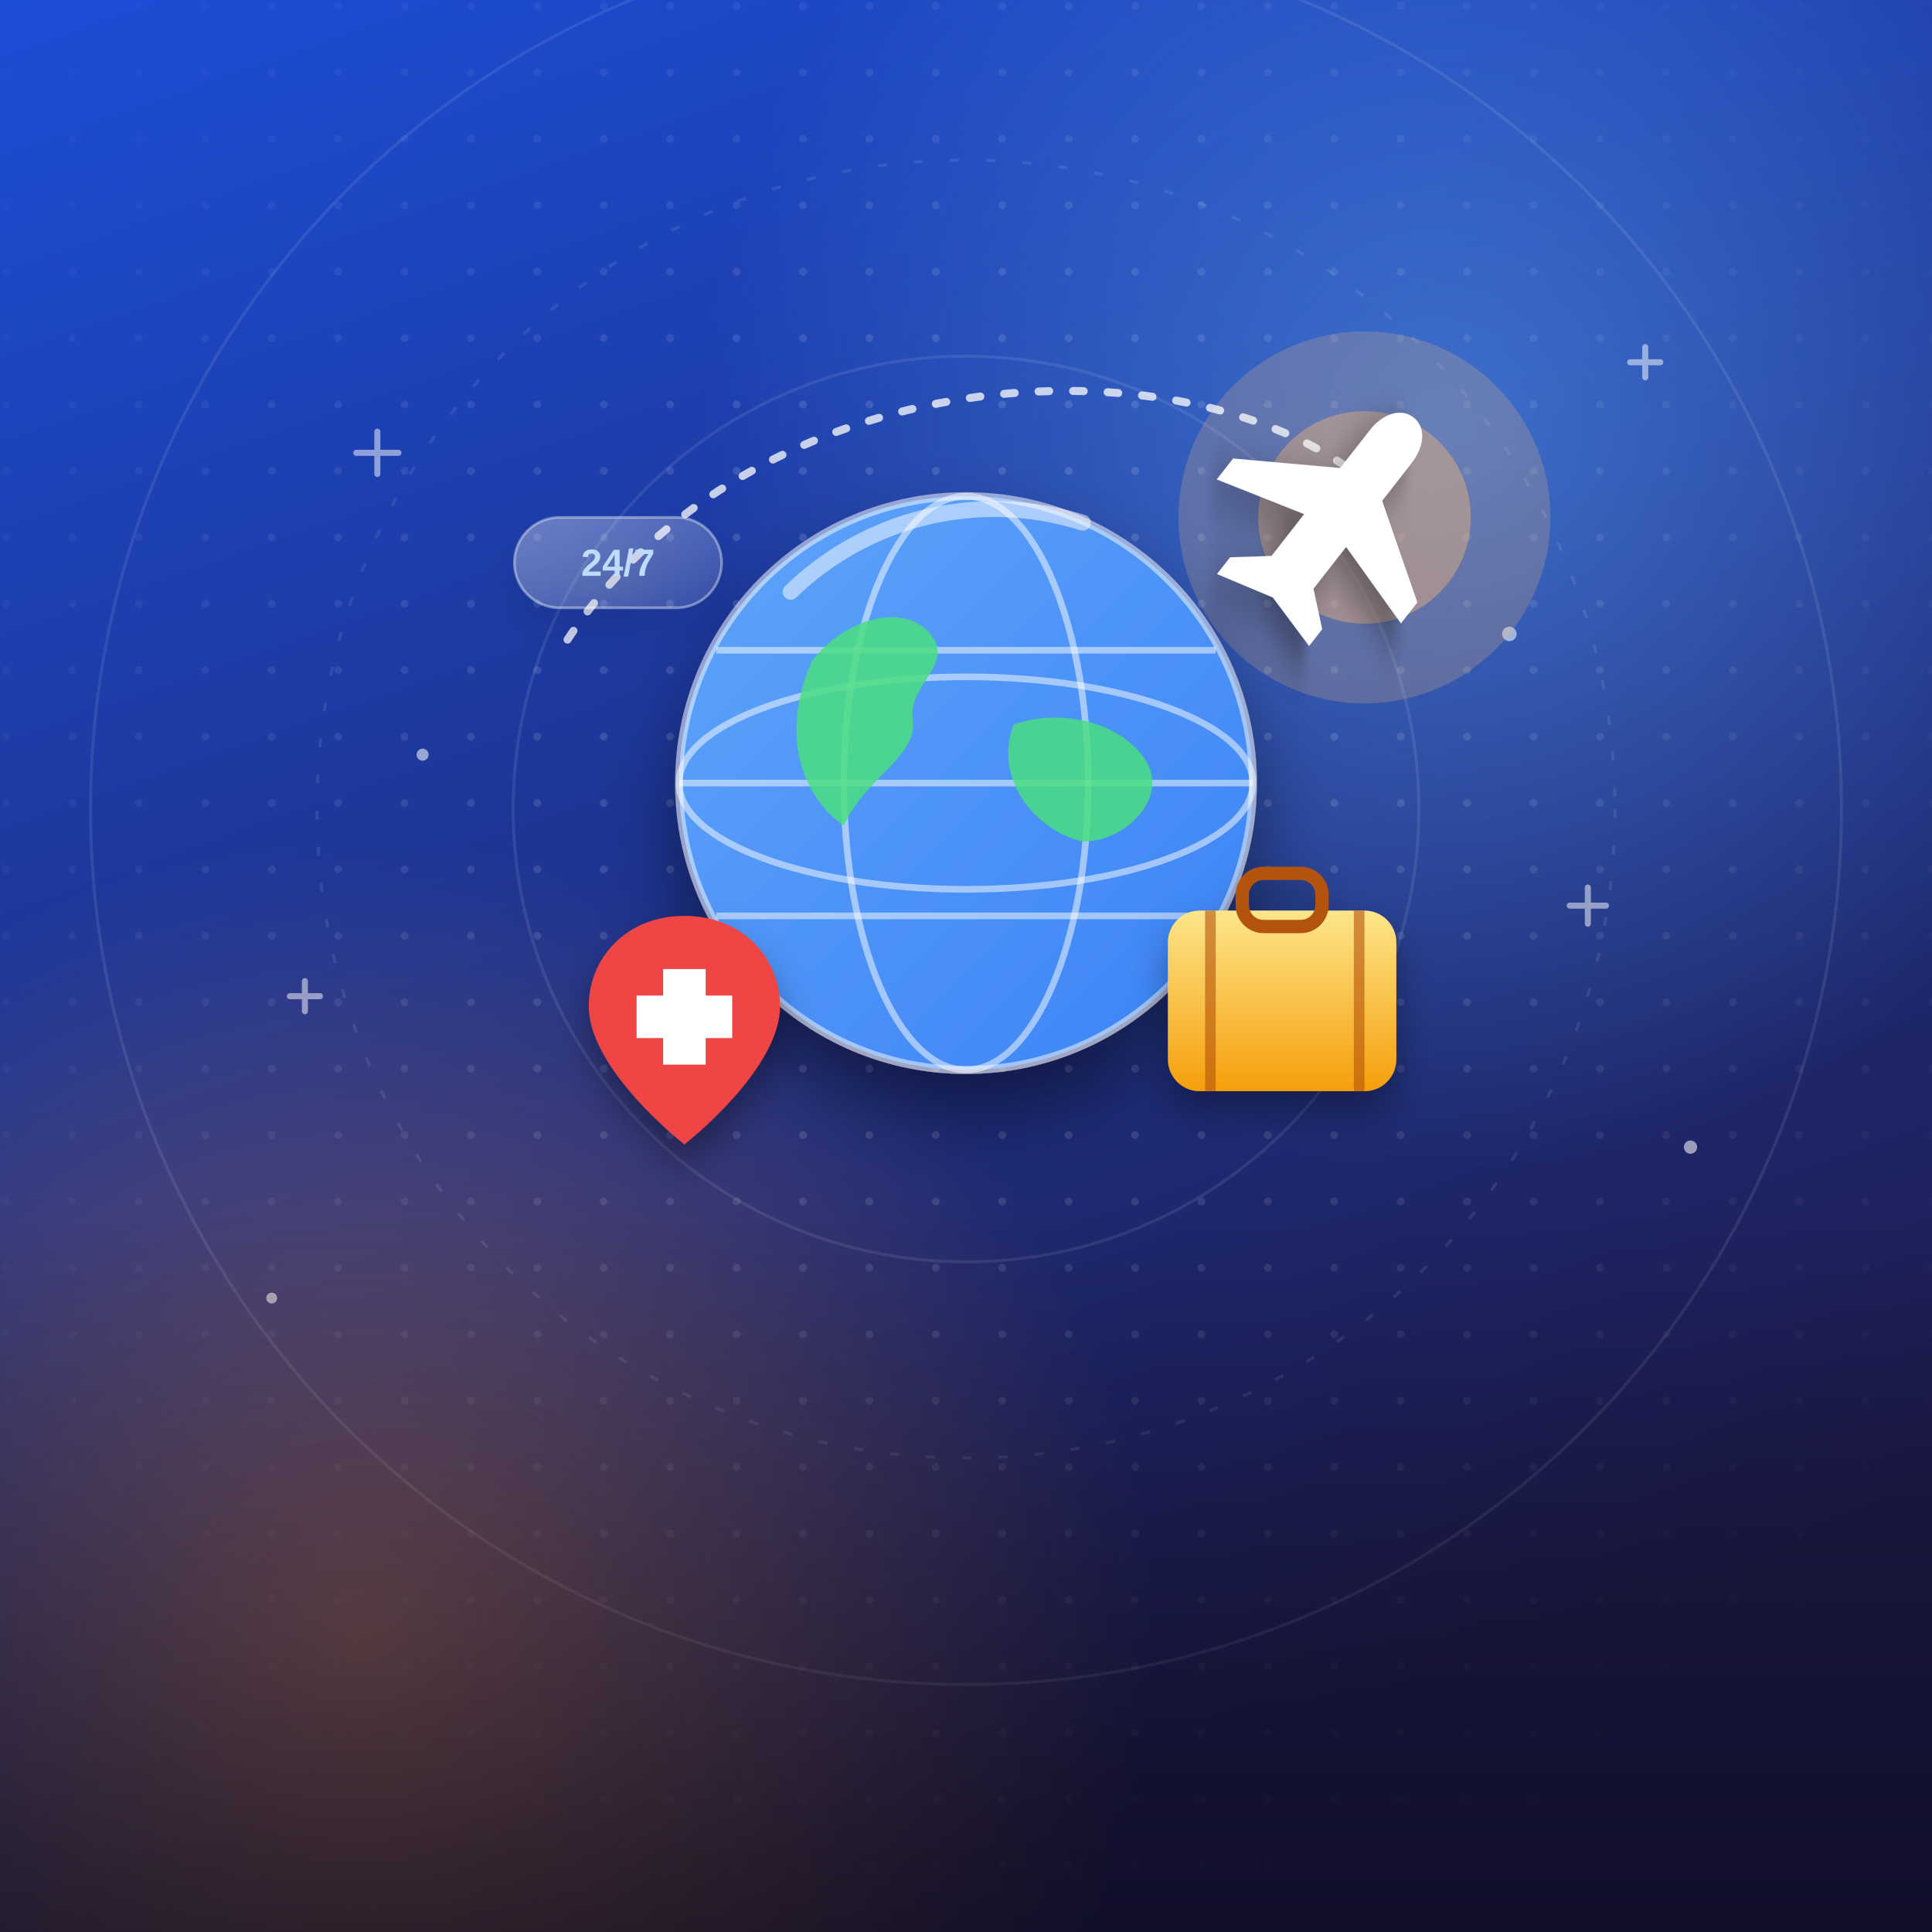
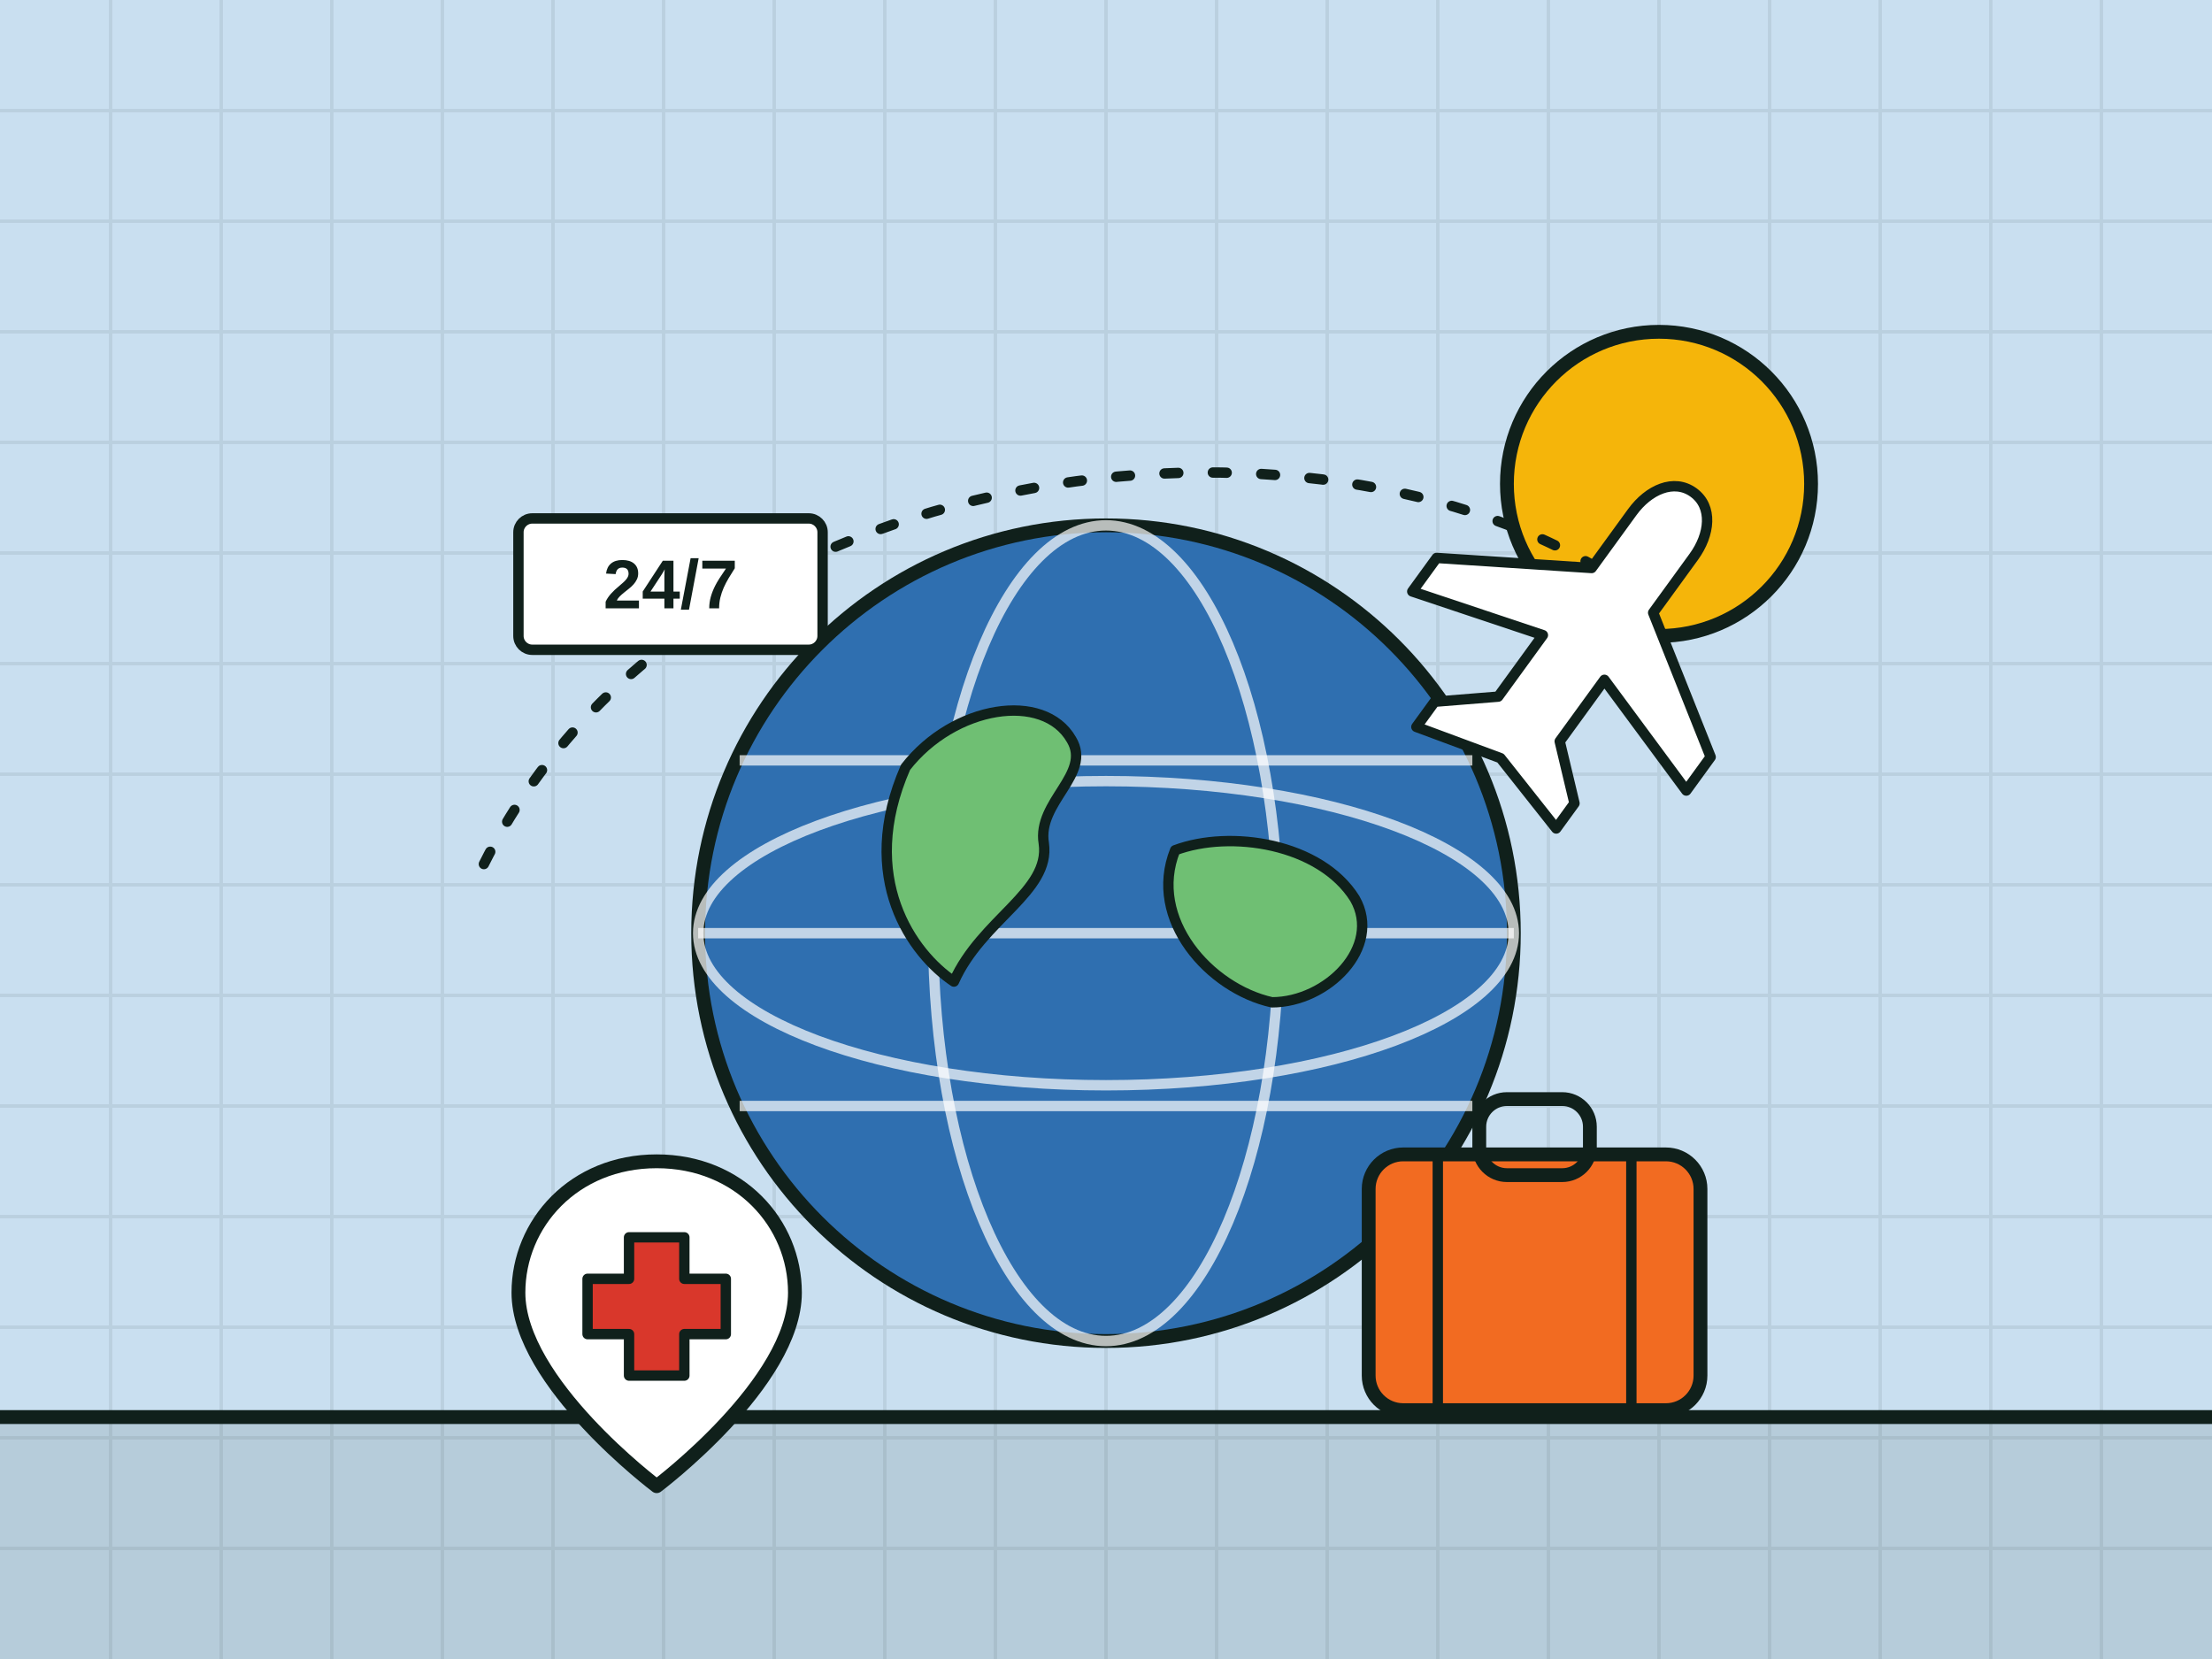
- <svg xmlns="http://www.w3.org/2000/svg" width="640" height="640" viewBox="0 0 640 640">
-   <defs>
-     <linearGradient id="bg" x1="0" y1="0" x2="0.35" y2="1">
-       <stop offset="0" stop-color="#1D4ED8" />
-       <stop offset="1" stop-color="#1E1B4B" />
-     </linearGradient>
-     <radialGradient id="glowA">
-       <stop offset="0" stop-color="#60A5FA" stop-opacity=".5" />
-       <stop offset="1" stop-color="#60A5FA" stop-opacity="0" />
-     </radialGradient>
-     <radialGradient id="glowB">
-       <stop offset="0" stop-color="#FB923C" stop-opacity=".38" />
-       <stop offset="1" stop-color="#FB923C" stop-opacity="0" />
-     </radialGradient>
-     <pattern id="dots" width="22" height="22" patternUnits="userSpaceOnUse">
-       <circle cx="2" cy="2" r="1.3" fill="#fff" fill-opacity=".18" />
-     </pattern>
-     <radialGradient id="fade" cx=".5" cy=".4" r=".62">
-       <stop offset="0" stop-color="#fff" />
-       <stop offset="1" stop-color="#000" />
-     </radialGradient>
-     <mask id="dotmask">
-       <rect width="640" height="640" fill="url(#fade)" />
-     </mask>
-     <linearGradient id="glass" x1="0" y1="0" x2="1" y2="1">
-       <stop offset="0" stop-color="#fff" stop-opacity=".34" />
-       <stop offset="1" stop-color="#fff" stop-opacity=".09" />
-     </linearGradient>
-     <linearGradient id="paper" x1="0" y1="0" x2="0" y2="1">
-       <stop offset="0" stop-color="#FFFFFF" />
-       <stop offset="1" stop-color="#DDE6EF" />
-     </linearGradient>
-     <linearGradient id="acc" x1="0" y1="0" x2="1" y2="1">
-       <stop offset="0" stop-color="#60A5FA" />
-       <stop offset="1" stop-color="#3B82F6" />
-     </linearGradient>
-     <linearGradient id="warm" x1="0" y1="0" x2="0" y2="1">
-       <stop offset="0" stop-color="#FDE68A" />
-       <stop offset="1" stop-color="#F59E0B" />
-     </linearGradient>
-     <linearGradient id="ground" x1="0" y1="0" x2="0" y2="1">
-       <stop offset="0" stop-color="#000" stop-opacity="0" />
-       <stop offset="1" stop-color="#000" stop-opacity=".45" />
-     </linearGradient>
-     <filter id="sh" x="-30%" y="-30%" width="160%" height="175%">
-       <feDropShadow dx="0" dy="16" stdDeviation="14" flood-color="#000" flood-opacity=".42" />
-     </filter>
-     <filter id="sh2" x="-30%" y="-30%" width="160%" height="175%">
-       <feDropShadow dx="0" dy="8" stdDeviation="7" flood-color="#000" flood-opacity=".35" />
-     </filter>
-     <filter id="soft" x="-50%" y="-50%" width="200%" height="200%">
-       <feGaussianBlur stdDeviation="9" />
-     </filter>
-   </defs>
-   <rect width="640" height="640" fill="url(#bg)" />
-   <circle cx="480" cy="140" r="250" fill="url(#glowA)" />
-   <circle cx="120" cy="540" r="260" fill="url(#glowB)" />
-   <rect width="640" height="640" fill="url(#dots)" mask="url(#dotmask)" />
-   <g fill="none" stroke="#fff" stroke-opacity=".09">
-     <circle cx="320" cy="268" r="150" />
-     <circle cx="320" cy="268" r="215" stroke-dasharray="3 9" />
-     <circle cx="320" cy="268" r="290" />
+ <svg xmlns="http://www.w3.org/2000/svg" width="640" height="480" viewBox="0 0 640 480">
+   <rect width="640" height="480" fill="#C9DFF0" />
+   <path d="M32 0V480M64 0V480M96 0V480M128 0V480M160 0V480M192 0V480M224 0V480M256 0V480M288 0V480M320 0V480M352 0V480M384 0V480M416 0V480M448 0V480M480 0V480M512 0V480M544 0V480M576 0V480M608 0V480M0 32H640M0 64H640M0 96H640M0 128H640M0 160H640M0 192H640M0 224H640M0 256H640M0 288H640M0 320H640M0 352H640M0 384H640M0 416H640M0 448H640" stroke="#10201B" stroke-opacity=".08" stroke-width="1" fill="none" />
+   <rect y="410" width="640" height="70" fill="#10201B" fill-opacity=".1" />
+   <path d="M0 410H640" stroke="#10201B" stroke-width="4" stroke-linejoin="round" stroke-linecap="round" fill="none" />
+   <circle cx="480" cy="140" r="44" fill="#F5B50A" stroke="#10201B" stroke-width="4" stroke-linejoin="round" stroke-linecap="round" />
+   <circle cx="320" cy="270" r="118" fill="#2F6FB0" stroke="#10201B" stroke-width="4" stroke-linejoin="round" stroke-linecap="round" />
+   <g fill="none" stroke="#FFFFFF" stroke-opacity=".7" stroke-width="3">
+     <ellipse cx="320" cy="270" rx="118" ry="44" />
+     <ellipse cx="320" cy="270" rx="50" ry="118" />
+     <path d="M202 270h236M214 220h212M214 320h212" />
  </g>
-   <g stroke="#fff" stroke-opacity=".5" stroke-width="2" stroke-linecap="round">
-     <path d="M118 150h14M125 143v14" />
-     <path d="M520 300h12M526 294v12" />
-     <path d="M540 120h10M545 115v10" />
-     <path d="M96 330h10M101 325v10" />
+   <path d="M262 222c14-18 40-22 48-8 6 10-10 18-8 30 2 14-18 22-26 40-12-8-28-30-14-62z" fill="#6FBF73" stroke="#10201B" stroke-width="3" stroke-linejoin="round" stroke-linecap="round" />
+   <path d="M340 246c16-6 42-2 52 14 8 14-8 30-24 30-18-4-36-24-28-44z" fill="#6FBF73" stroke="#10201B" stroke-width="3" stroke-linejoin="round" stroke-linecap="round" />
+   <path d="M140 250C200 130 380 110 468 168" fill="none" stroke="#10201B" stroke-width="3" stroke-linejoin="round" stroke-linecap="round" stroke-dasharray="4 10" />
+   <g transform="translate(470 170) rotate(36)">
+     <path d="M0-34c7 0 11 7 11 15v20l38 24v12l-38-12v22l14 12v9l-25-7-25 7v-9l14-12v-22l-38 12v-12l38-24v-20c0-8 4-15 11-15z" fill="#FFFFFF" stroke="#10201B" stroke-width="3" stroke-linejoin="round" stroke-linecap="round" />
  </g>
-   <g fill="#fff" fill-opacity=".55">
-     <circle cx="500" cy="210" r="2.4" />
-     <circle cx="140" cy="250" r="2" />
-     <circle cx="560" cy="380" r="2.2" />
-     <circle cx="90" cy="430" r="1.8" />
-   </g>
-   <g transform="translate(0 -30) translate(320 285) scale(.88) translate(-320 -285)">
-     <circle cx="470" cy="190" r="70" fill="#FDBA74" fill-opacity=".22" />
-     <circle cx="470" cy="190" r="40" fill="#FDBA74" fill-opacity=".4" />
-     <g filter="url(#sh)">
-       <circle cx="320" cy="290" r="108" fill="url(#acc)" />
-       <g fill="none" stroke="#fff" stroke-opacity=".5" stroke-width="2.5">
-         <ellipse cx="320" cy="290" rx="108" ry="40" />
-         <ellipse cx="320" cy="290" rx="46" ry="108" />
-         <path d="M212 290h216M226 240h188M226 340h188" />
-       </g>
-       <path d="M262 244c14-18 38-22 46-8 6 10-10 18-8 30 2 14-18 22-26 40-12-8-26-30-12-62z" fill="#4ADE80" fill-opacity=".85" />
-       <path d="M338 268c16-6 40-2 50 14 8 14-8 30-24 30-18-4-34-24-26-44z" fill="#4ADE80" fill-opacity=".85" />
-       <circle cx="320" cy="290" r="108" fill="none" stroke="#fff" stroke-opacity=".5" stroke-width="3" />
-       <path d="M254 218a110 110 0 0 1 110-26" stroke="#fff" stroke-opacity=".5" stroke-width="6" stroke-linecap="round" fill="none" />
-     </g>
-     <path d="M170 236 C 240 130 400 120 470 176" fill="none" stroke="#fff" stroke-opacity=".75" stroke-width="3" stroke-dasharray="4 9" stroke-linecap="round" />
-     <g transform="translate(470 176) rotate(38)" filter="url(#sh2)">
-       <path d="M0-30c6 0 10 6 10 14v18l34 22v10l-34-10v20l12 10v8l-22-6-22 6v-8l12-10v-20l-34 10v-10l34-22v-18c0-8 4-14 10-14z" fill="#fff" />
-     </g>
-     <g filter="url(#sh2)">
-       <rect x="396" y="338" width="86" height="68" rx="12" fill="url(#warm)" />
-       <rect x="424" y="324" width="30" height="20" rx="8" fill="none" stroke="#B45309" stroke-width="5" />
-       <path d="M412 338v68M468 338v68" stroke="#B45309" stroke-opacity=".6" stroke-width="4" />
-     </g>
-     <g filter="url(#sh2)">
-       <path d="M214 340c-22 0-36 16-36 34 0 24 36 52 36 52s36-28 36-52c0-18-14-34-36-34z" fill="#EF4444" />
-       <path d="M206 360h16v10h10v16h-10v10h-16v-10h-10v-16h10z" fill="#fff" />
-     </g>
-     <g filter="url(#sh2)">
-       <rect x="150" y="190" width="78" height="34" rx="17" fill="url(#glass)" stroke="#fff" stroke-opacity=".38" />
-       <text x="189" y="212" text-anchor="middle" font-family="Arial, Helvetica, sans-serif" font-weight="700" font-size="14.28" fill="#BFDBFE">24/7</text>
-     </g>
-   </g>
-   <rect y="400" width="640" height="240" fill="url(#ground)" />
+   <rect x="396" y="334" width="96" height="74" rx="10" fill="#F26B21" stroke="#10201B" stroke-width="4" stroke-linejoin="round" stroke-linecap="round" />
+   <rect x="428" y="318" width="32" height="22" rx="8" fill="none" stroke="#10201B" stroke-width="4" stroke-linejoin="round" stroke-linecap="round" />
+   <path d="M416 334v74M472 334v74" stroke="#10201B" stroke-width="3" stroke-linejoin="round" stroke-linecap="round" fill="none" />
+   <path d="M190 336c-24 0-40 18-40 38 0 26 40 56 40 56s40-30 40-56c0-20-16-38-40-38z" fill="#FFFFFF" stroke="#10201B" stroke-width="4" stroke-linejoin="round" stroke-linecap="round" />
+   <path d="M182 358h16v12h12v16h-12v12h-16v-12h-12v-16h12z" fill="#D9372B" stroke="#10201B" stroke-width="3" stroke-linejoin="round" stroke-linecap="round" />
+   <rect x="150" y="150" width="88" height="38" rx="4" fill="#FFFFFF" stroke="#10201B" stroke-width="3" stroke-linejoin="round" stroke-linecap="round" />
+   <text x="194" y="176" text-anchor="middle" font-family="Arial, Helvetica, sans-serif" font-weight="700" font-size="20" fill="#10201B">24/7</text>
</svg>
